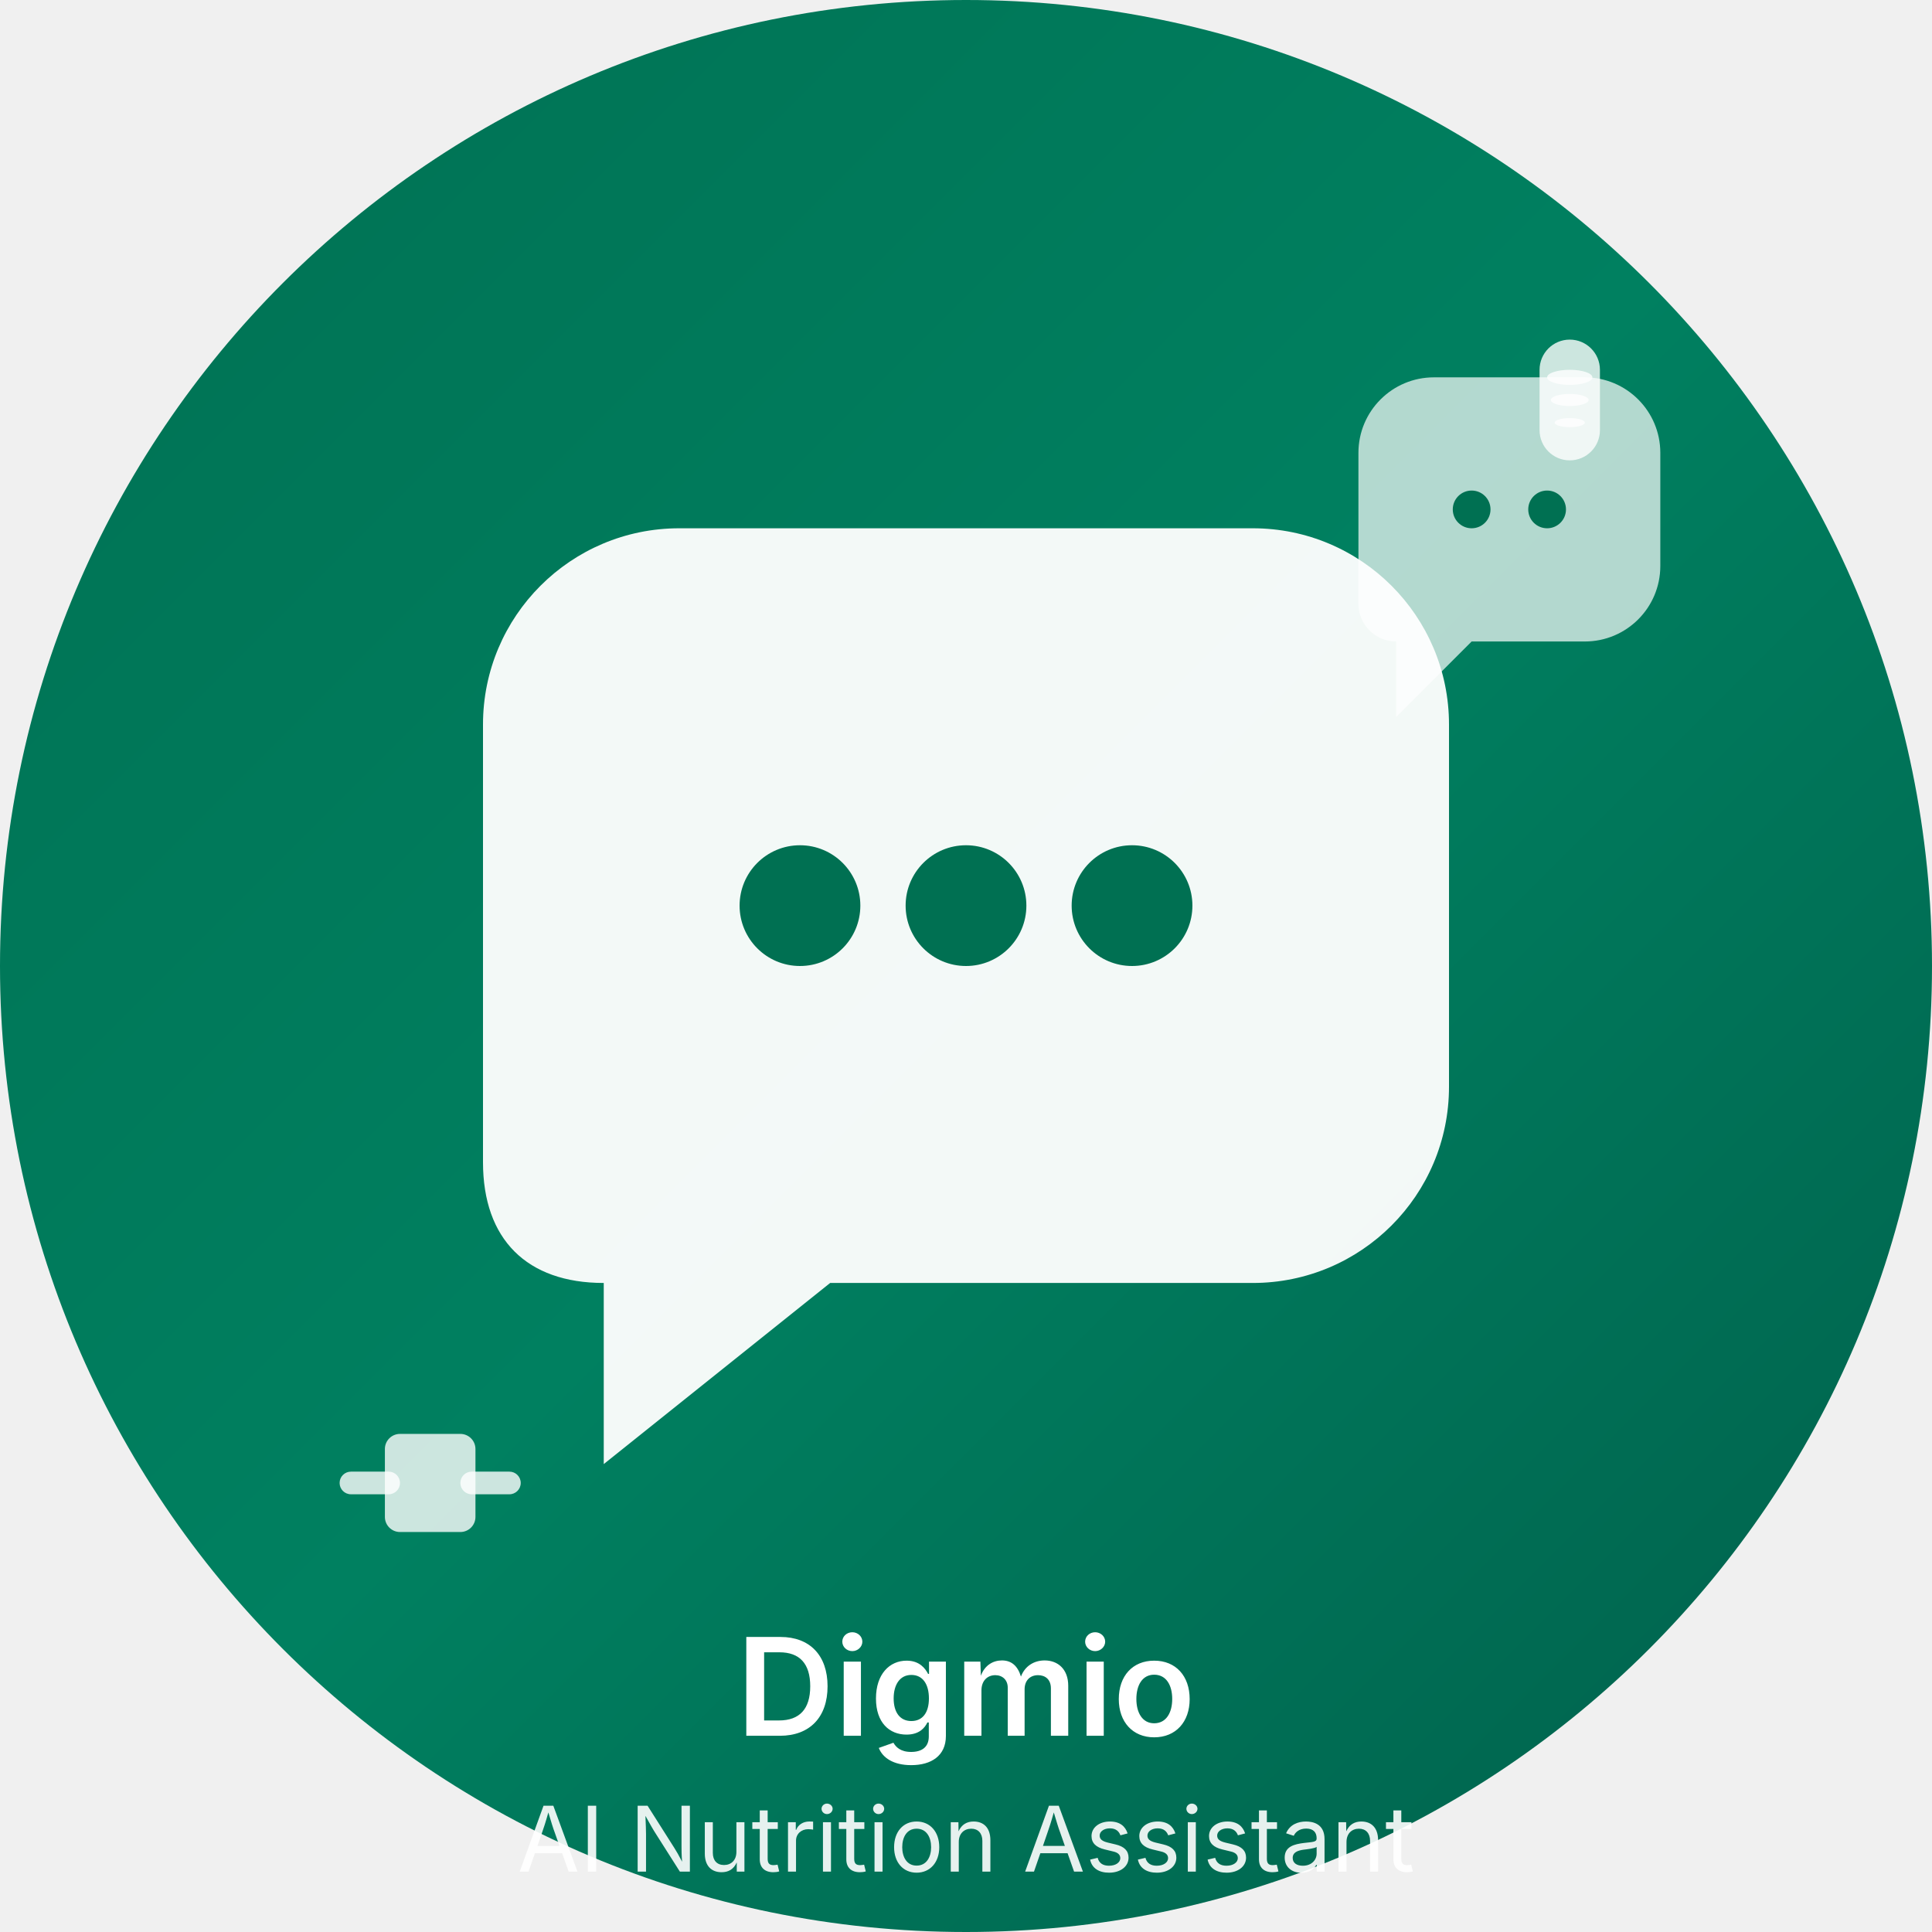
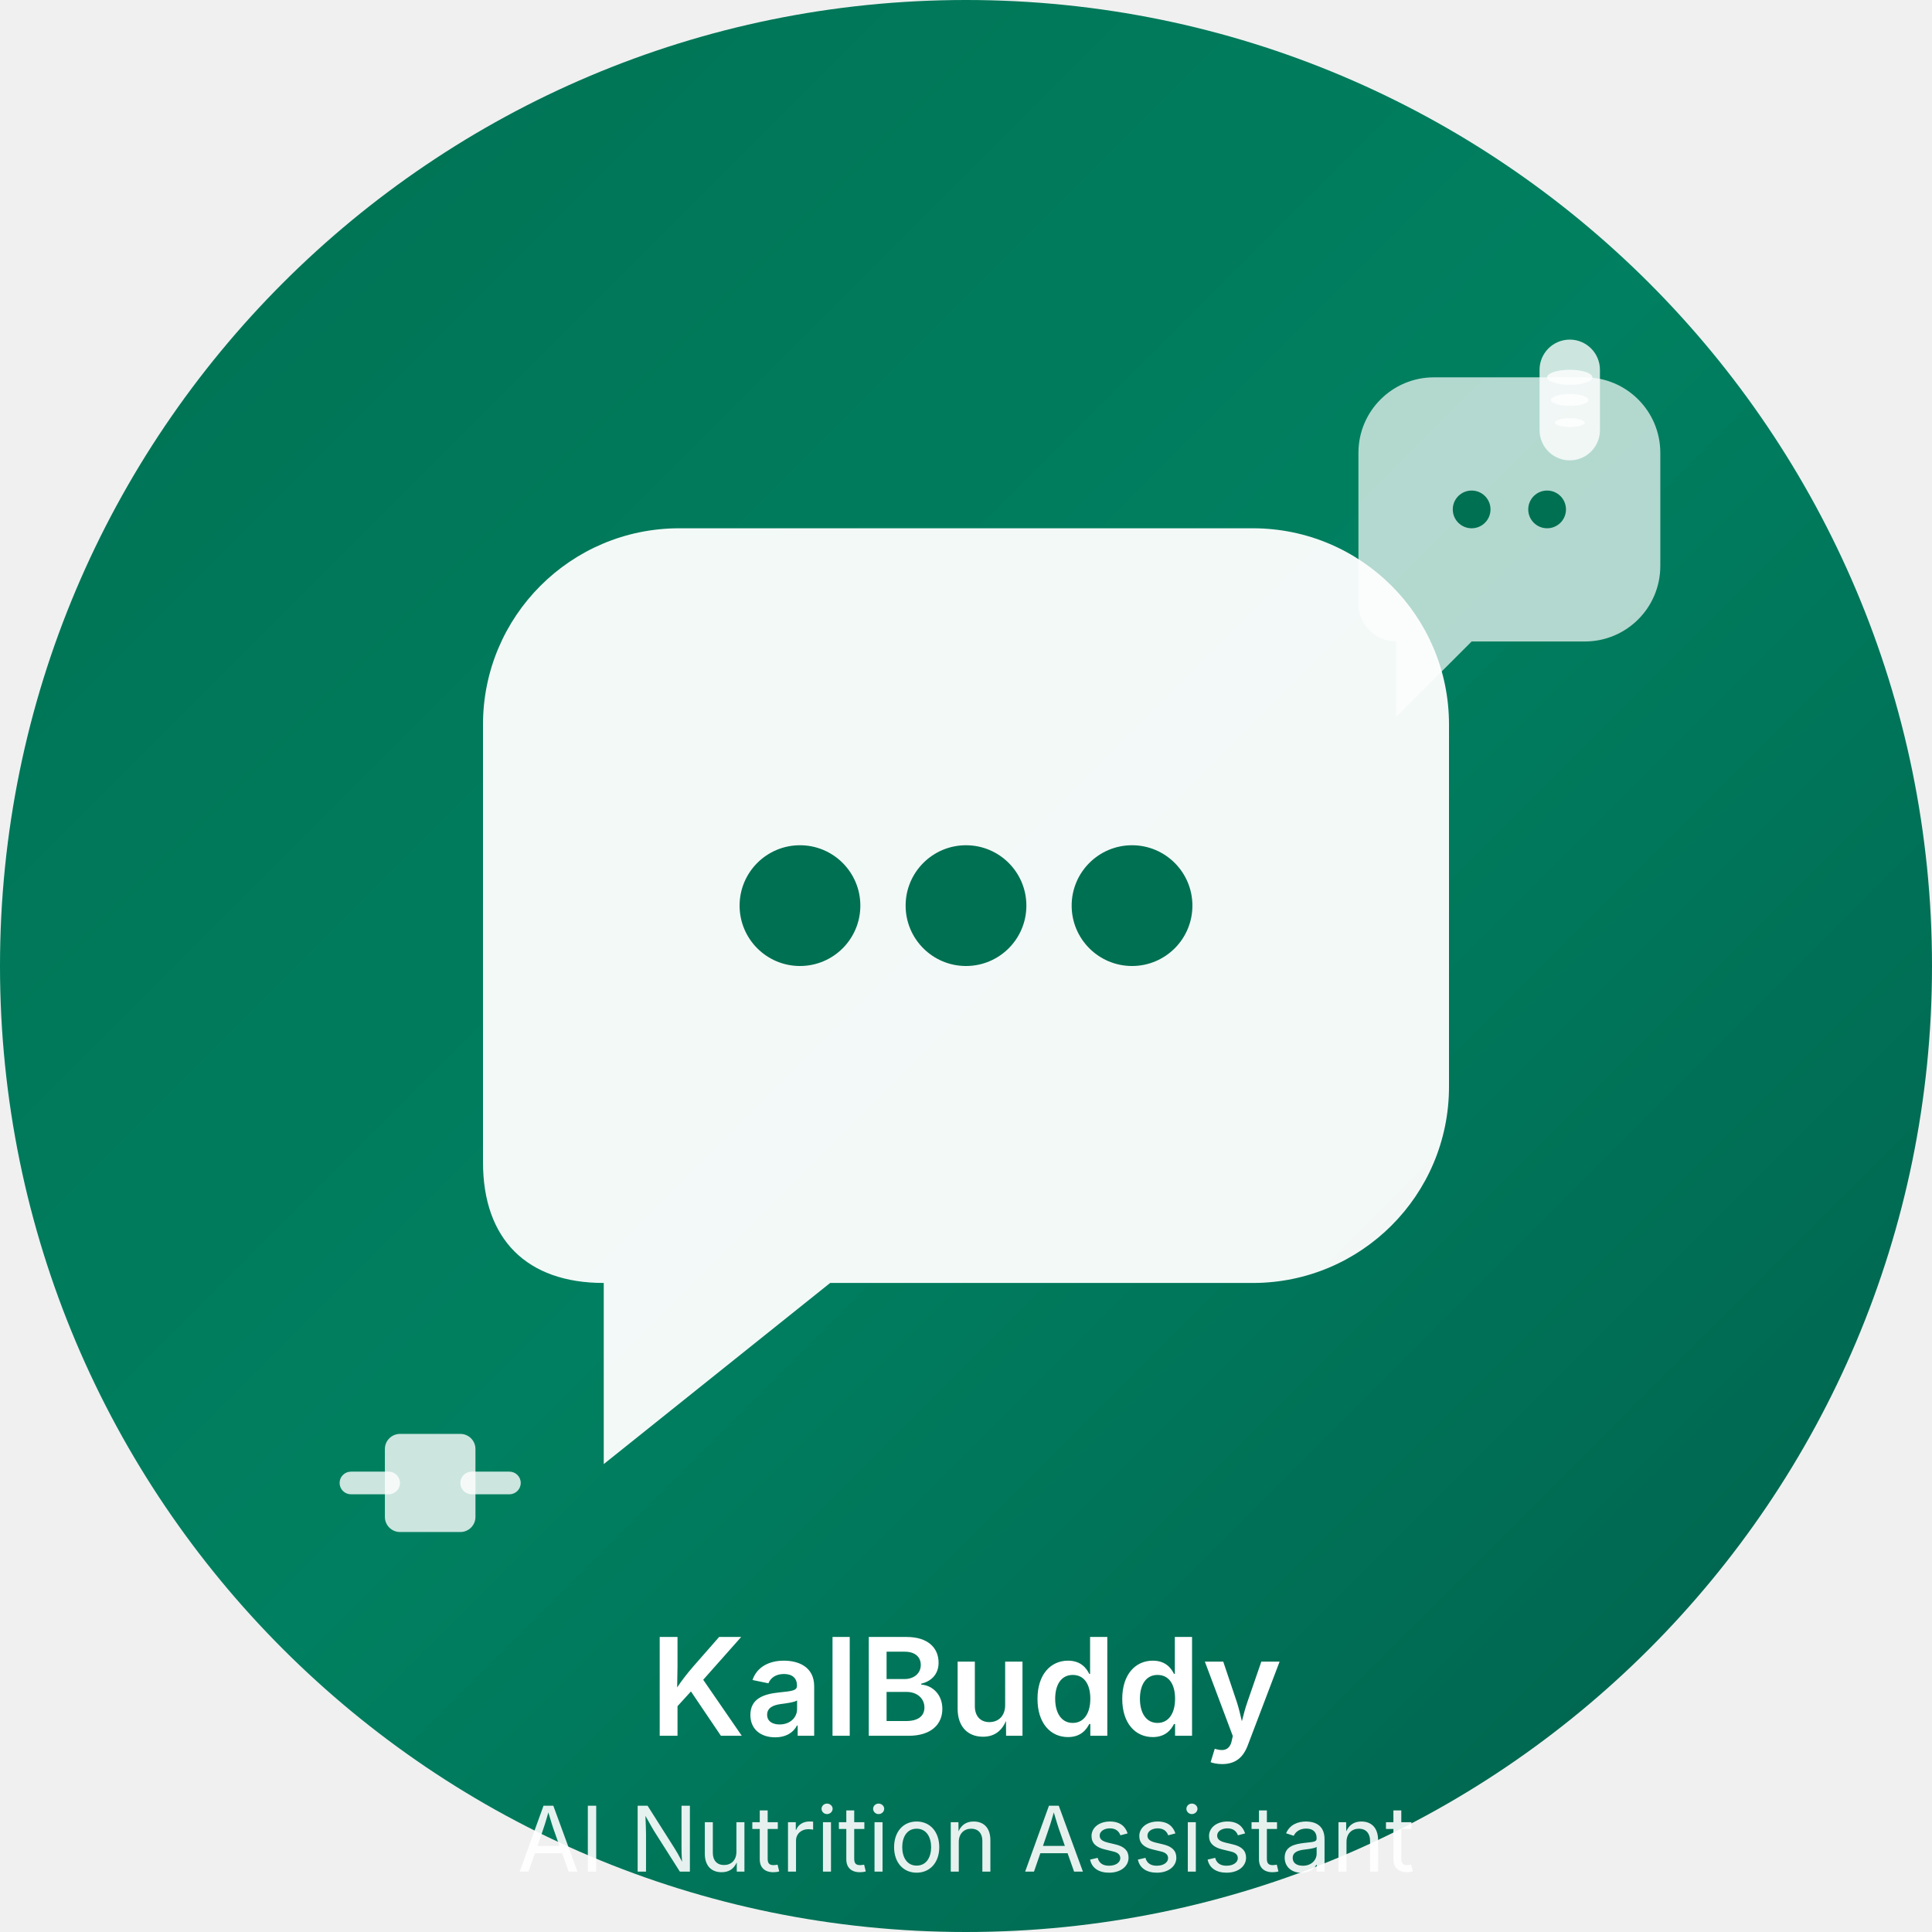
<svg xmlns="http://www.w3.org/2000/svg" width="256" height="256" viewBox="0 0 256 256" fill="none">
  <circle cx="128" cy="128" r="128" fill="url(#kalbuddyGradient)" />
  <path d="M64 96C64 81.641 75.641 70 90 70H166C180.359 70 192 81.641 192 96V144C192 158.359 180.359 170 166 170H110L80 194V170C69.797 170 64 164.203 64 154V96Z" fill="white" fill-opacity="0.95" />
  <circle cx="106" cy="120" r="8" fill="#007052" />
  <circle cx="128" cy="120" r="8" fill="#007052" />
  <circle cx="150" cy="120" r="8" fill="#007052" />
  <path d="M180 60C180 54.477 184.477 50 190 50H210C215.523 50 220 54.477 220 60V75C220 80.523 215.523 85 210 85H195L185 95V85C182.239 85 180 82.761 180 80V60Z" fill="white" fill-opacity="0.7" />
  <circle cx="195" cy="67.5" r="2.5" fill="#007052" />
  <circle cx="205" cy="67.5" r="2.5" fill="#007052" />
  <g transform="translate(45, 190)" fill="white" fill-opacity="0.8">
    <rect x="0" y="5" width="8" height="3" rx="1.5" />
    <rect x="16" y="5" width="8" height="3" rx="1.5" />
    <rect x="6" y="0" width="12" height="13" rx="2" />
  </g>
  <g transform="translate(200, 45)" fill="white" fill-opacity="0.8">
    <path d="M8 0C10.209 0 12 1.791 12 4V12C12 14.209 10.209 16 8 16C5.791 16 4 14.209 4 12V4C4 1.791 5.791 0 8 0Z" />
    <ellipse cx="8" cy="5" rx="3" ry="1" />
    <ellipse cx="8" cy="8" rx="2.5" ry="0.8" />
    <ellipse cx="8" cy="11" rx="2" ry="0.6" />
  </g>
-   <text x="128" y="230" text-anchor="middle" fill="white" font-family="system-ui, -apple-system, sans-serif" font-size="18" font-weight="600">Digmio</text>
+   <text x="128" y="230" text-anchor="middle" fill="white" font-family="system-ui, -apple-system, sans-serif" font-size="18" font-weight="600">KalBuddy</text>
  <text x="128" y="248" text-anchor="middle" fill="white" font-family="system-ui, -apple-system, sans-serif" font-size="12" font-weight="400" opacity="0.9">AI Nutrition Assistant</text>
  <defs>
    <linearGradient id="kalbuddyGradient" x1="0%" y1="0%" x2="100%" y2="100%">
      <stop offset="0%" style="stop-color:#007052;stop-opacity:1" />
      <stop offset="50%" style="stop-color:#008060;stop-opacity:1" />
      <stop offset="100%" style="stop-color:#005e4a;stop-opacity:1" />
    </linearGradient>
  </defs>
</svg>
